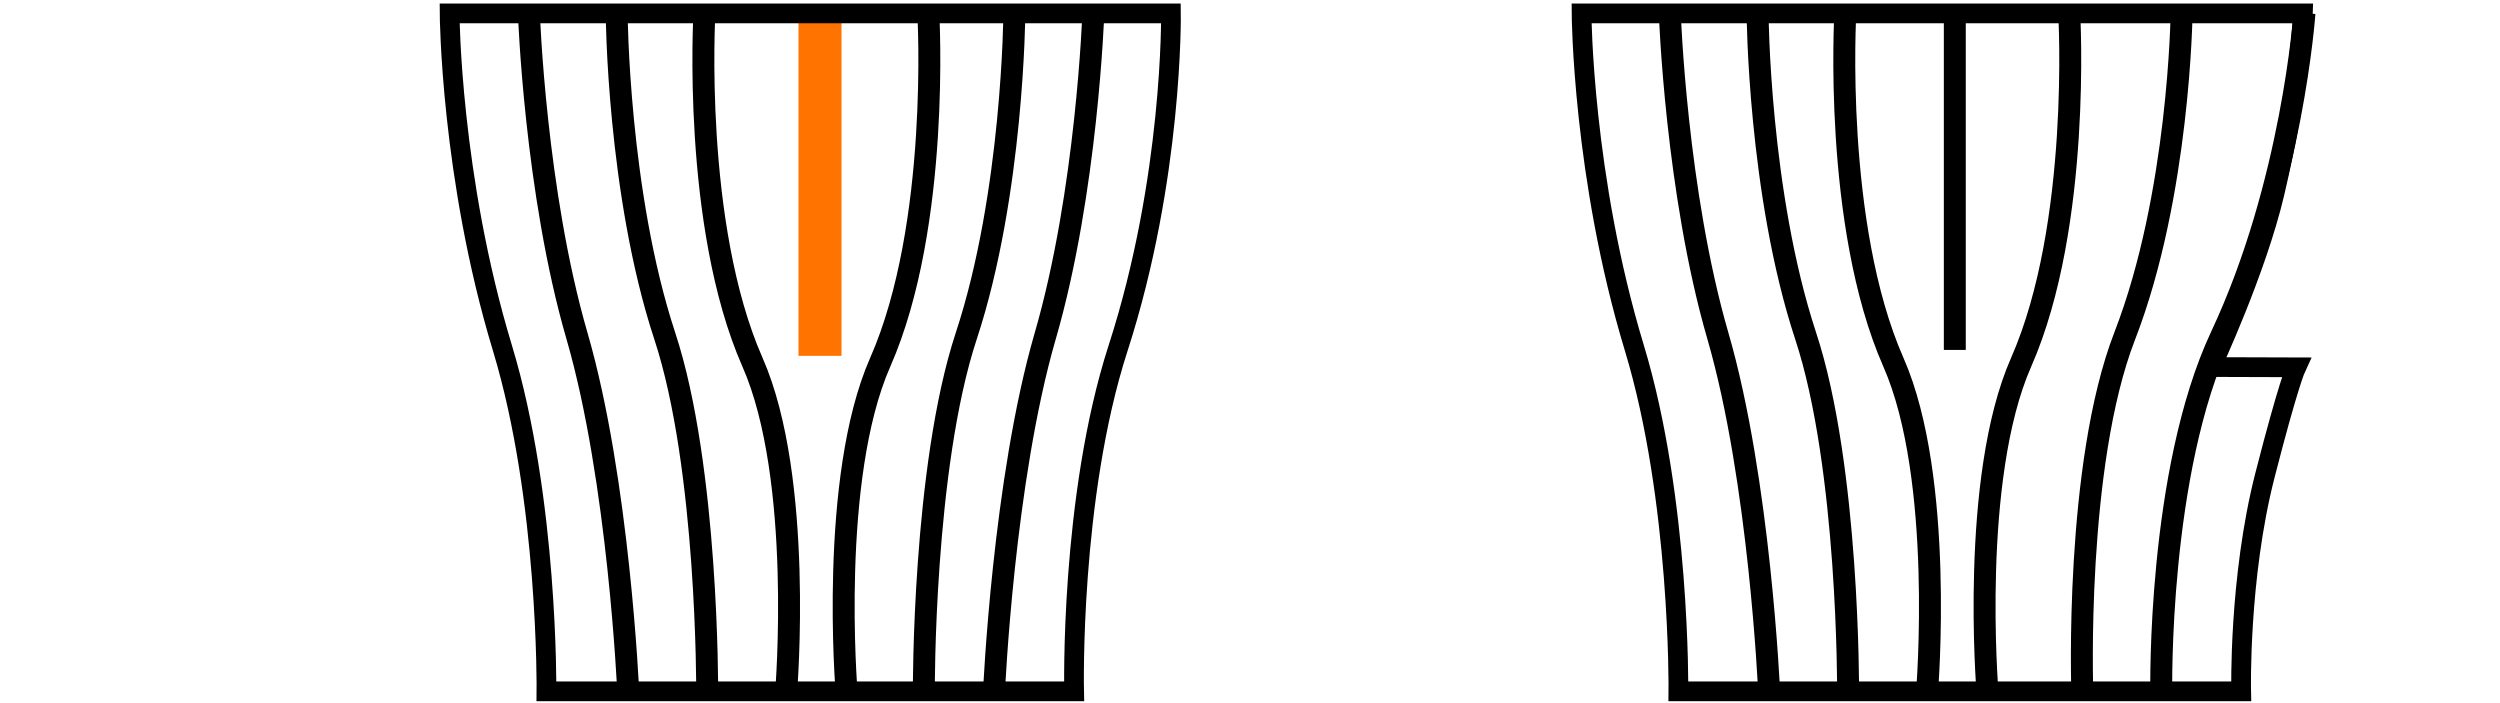
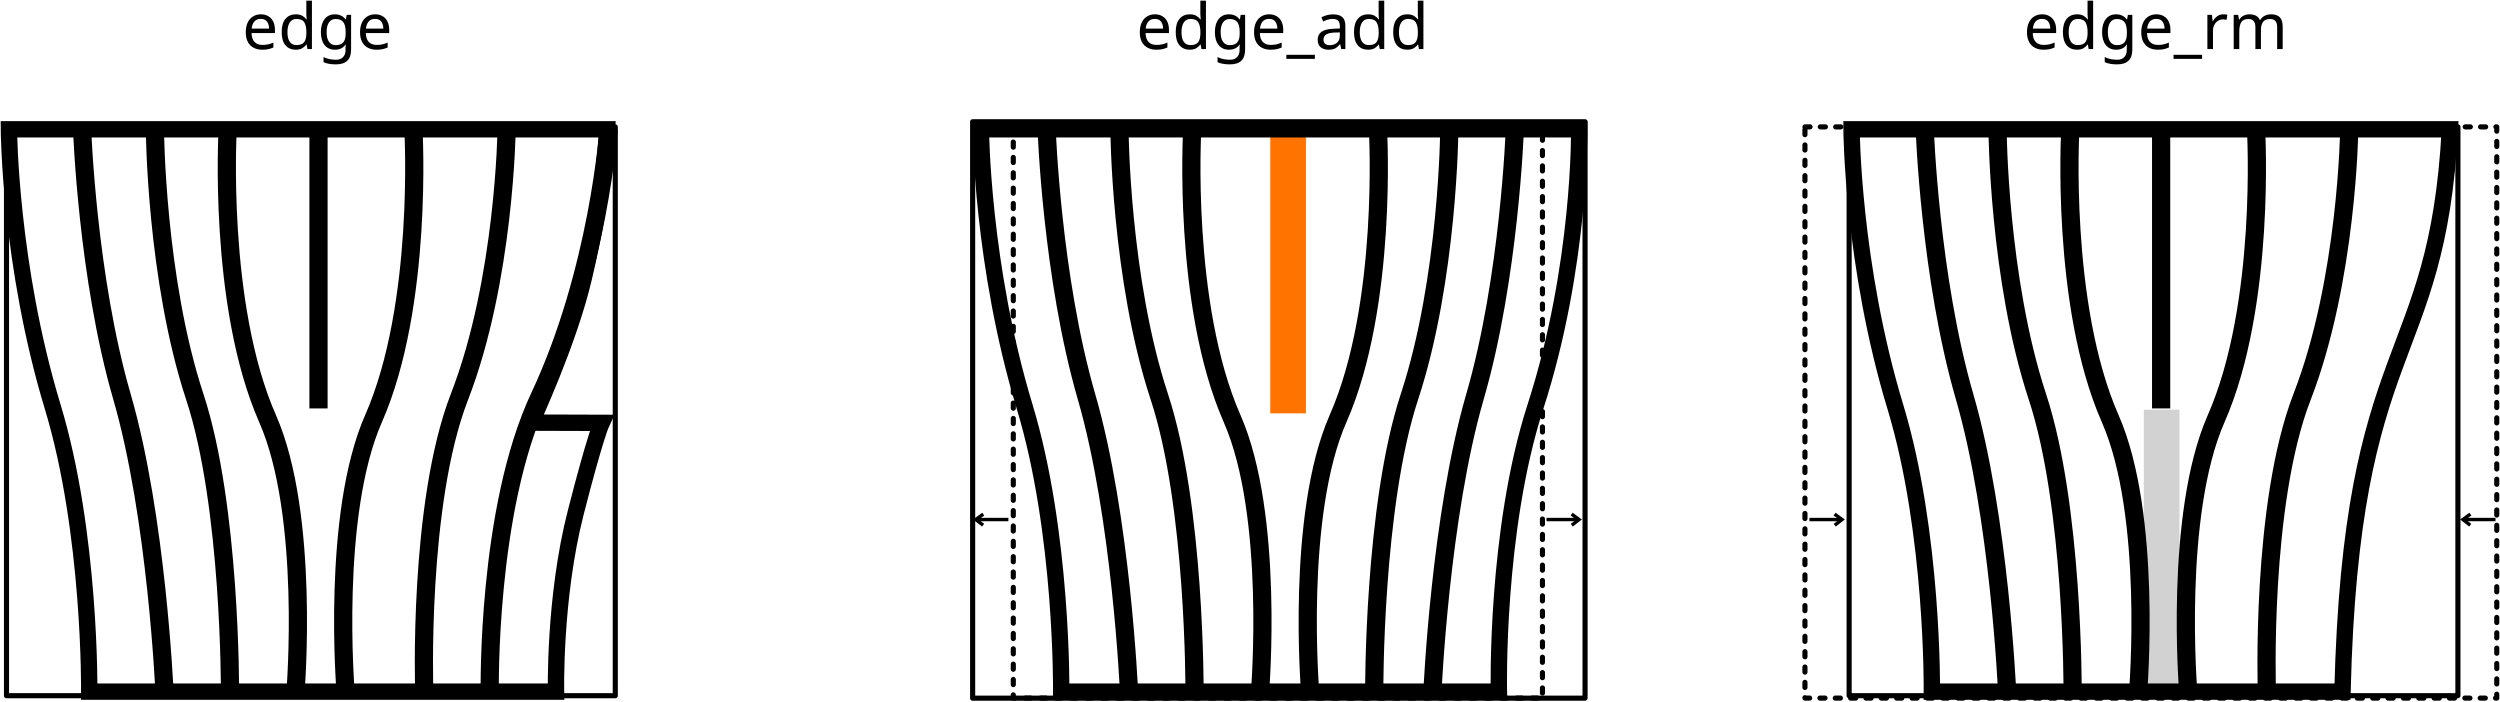
- <svg xmlns="http://www.w3.org/2000/svg" width="569.721" height="160" id="svg2" version="1.1">
+ <svg xmlns="http://www.w3.org/2000/svg" width="732.647" height="205.553" id="svg2" version="1.1">
  <defs id="defs4" />
-   <g id="layer1" transform="translate(-53.42856,208.8622)">
-     <rect style="fill:#ff7400;fill-opacity:1;stroke:none;stroke-width:1;stroke-miterlimit:4;stroke-dasharray:none;stroke-dashoffset:0;stroke-opacity:1" id="rect4140" width="9.802" height="77.643" x="235.394" y="-205.411" />
-     <path style="fill:none;fill-rule:evenodd;stroke:#000000;stroke-width:4.495px;stroke-linecap:butt;stroke-linejoin:miter;stroke-opacity:1" d="m 155.888,-205.811 c 0,0 0.203,37.217 12.035,76.25 10.505,34.653 10.034,78.252 10.034,78.252 l 120.248,0 c 0,0 -1.002,-44.128 10.034,-78.252 12.55,-38.808 12.035,-76.25 12.035,-76.25 z" id="path4135" />
-     <path id="path4144" d="m 413.846,-205.811 c 0,0 0.203,37.217 12.035,76.25 10.505,34.653 10.034,78.252 10.034,78.252 l 128.248,0 c 0,0 -0.591,-25.763 5.42,-49.228 5.34,-20.845 7.108,-24.617 7.108,-24.617 l -19.354,-0.062 c 0,0 10.295,-22.058 14.427,-39.606 5.989,-25.434 6.468,-40.989 6.468,-40.989 z" style="fill:none;fill-rule:evenodd;stroke:#000000;stroke-width:4.495px;stroke-linecap:butt;stroke-linejoin:miter;stroke-opacity:1" />
-     <path style="fill:none;fill-rule:evenodd;stroke:#000000;stroke-width:5;stroke-linecap:butt;stroke-linejoin:miter;stroke-miterlimit:4;stroke-dasharray:none;stroke-opacity:1" d="m 173.959,-205.84 c 0,0 1.414,40.659 10.96,73.539 9.546,32.88 11.667,80.964 11.667,80.964" id="path4140" />
-     <path id="path4142" d="m 193.959,-205.84 c 0,0 0.248,41.02 10.96,73.539 9.899,30.052 9.667,80.964 9.667,80.964" style="fill:none;fill-rule:evenodd;stroke:#000000;stroke-width:5;stroke-linecap:butt;stroke-linejoin:miter;stroke-miterlimit:4;stroke-dasharray:none;stroke-opacity:1" />
-     <path style="fill:none;fill-rule:evenodd;stroke:#000000;stroke-width:5;stroke-linecap:butt;stroke-linejoin:miter;stroke-miterlimit:4;stroke-dasharray:none;stroke-opacity:1" d="m 302.586,-205.84 c 0,0 -1.414,40.659 -10.96,73.539 -9.546,32.88 -11.667,80.964 -11.667,80.964" id="path4145" />
-     <path style="fill:none;fill-rule:evenodd;stroke:#000000;stroke-width:5;stroke-linecap:butt;stroke-linejoin:miter;stroke-miterlimit:4;stroke-dasharray:none;stroke-opacity:1" d="m 213.959,-205.84 c 0,0 -2.829,48.2 10.96,79.539 11.667,26.517 7.667,74.964 7.667,74.964" id="path4151" />
-     <path id="path4153" d="m 264.977,-205.84 c 0,0 2.829,48.2 -10.96,79.539 -11.667,26.517 -7.667,74.964 -7.667,74.964" style="fill:none;fill-rule:evenodd;stroke:#000000;stroke-width:5;stroke-linecap:butt;stroke-linejoin:miter;stroke-miterlimit:4;stroke-dasharray:none;stroke-opacity:1" />
-     <path style="fill:none;fill-rule:evenodd;stroke:#000000;stroke-width:5;stroke-linecap:butt;stroke-linejoin:miter;stroke-miterlimit:4;stroke-dasharray:none;stroke-opacity:1" d="m 284.588,-205.84 c 0,0 -0.248,41.02 -10.96,73.539 -9.899,30.052 -9.667,80.964 -9.667,80.964" id="path4155" />
-     <path id="path4157" d="m 433.959,-205.84 c 0,0 1.414,40.659 10.96,73.539 9.546,32.88 11.667,80.964 11.667,80.964" style="fill:none;fill-rule:evenodd;stroke:#000000;stroke-width:5;stroke-linecap:butt;stroke-linejoin:miter;stroke-miterlimit:4;stroke-dasharray:none;stroke-opacity:1" />
-     <path style="fill:none;fill-rule:evenodd;stroke:#000000;stroke-width:5;stroke-linecap:butt;stroke-linejoin:miter;stroke-miterlimit:4;stroke-dasharray:none;stroke-opacity:1" d="m 453.959,-205.84 c 0,0 0.248,41.02 10.96,73.539 9.899,30.052 9.667,80.964 9.667,80.964" id="path4159" />
-     <path id="path4161" d="m 578.586,-205.84 c 0,0 -2.697,38.891 -18.96,73.539 -14.548,30.994 -13.667,80.964 -13.667,80.964" style="fill:none;fill-rule:evenodd;stroke:#000000;stroke-width:5;stroke-linecap:butt;stroke-linejoin:miter;stroke-miterlimit:4;stroke-dasharray:none;stroke-opacity:1" />
-     <path id="path4163" d="m 473.959,-205.84 c 0,0 -2.829,48.2 10.96,79.539 11.667,26.517 7.667,74.964 7.667,74.964" style="fill:none;fill-rule:evenodd;stroke:#000000;stroke-width:5;stroke-linecap:butt;stroke-linejoin:miter;stroke-miterlimit:4;stroke-dasharray:none;stroke-opacity:1" />
-     <path style="fill:none;fill-rule:evenodd;stroke:#000000;stroke-width:5;stroke-linecap:butt;stroke-linejoin:miter;stroke-miterlimit:4;stroke-dasharray:none;stroke-opacity:1" d="m 524.977,-205.84 c 0,0 2.829,48.2 -10.96,79.539 -11.667,26.517 -7.667,74.964 -7.667,74.964" id="path4165" />
-     <path id="path4167" d="m 550.588,-205.84 c 0,0 -0.48,41.373 -12.96,73.539 -11.445,29.498 -9.667,80.964 -9.667,80.964" style="fill:none;fill-rule:evenodd;stroke:#000000;stroke-width:5;stroke-linecap:butt;stroke-linejoin:miter;stroke-miterlimit:4;stroke-dasharray:none;stroke-opacity:1" />
-     <path style="fill:none;fill-rule:evenodd;stroke:#000000;stroke-width:5;stroke-linecap:butt;stroke-linejoin:miter;stroke-miterlimit:4;stroke-dasharray:none;stroke-opacity:1" d="m 498.906,-204.426 0,75.307" id="path4169" />
+   <g id="layer1" transform="translate(-58.82607,257.4208)">
+     <rect y="-137.355" x="687.087" height="81.069" width="10.455" id="rect847" style="fill:#d2d2d2;fill-opacity:1;stroke:none;stroke-width:1.055;stroke-miterlimit:4;stroke-dasharray:none;stroke-dashoffset:0;stroke-opacity:1" />
+     <rect style="fill:#ff7400;fill-opacity:1;stroke:none;stroke-width:1.067;stroke-miterlimit:4;stroke-dasharray:none;stroke-dashoffset:0;stroke-opacity:1" id="rect4140" width="10.455" height="82.819" x="431.087" y="-219.105" />
+     <path style="fill:none;fill-rule:evenodd;stroke:#000000;stroke-width:4.794px;stroke-linecap:butt;stroke-linejoin:miter;stroke-opacity:1" d="m 346.281,-219.532 c 0,0 0.216,39.698 12.838,81.333 11.205,36.964 10.703,83.468 10.703,83.468 H 498.086 c 0,0 -1.068,-47.07 10.703,-83.468 13.387,-41.395 12.838,-81.333 12.838,-81.333 z" id="path4135" />
+     <path id="path4144" d="m 61.436,-219.532 c 0,0 0.216,39.698 12.838,81.333 11.205,36.964 10.703,83.468 10.703,83.468 h 136.798 c 0,0 -0.63,-27.48 5.782,-52.51 5.696,-22.235 7.582,-26.258 7.582,-26.258 l -20.644,-0.066 c 0,0 10.981,-23.528 15.388,-42.246 6.388,-27.129 6.899,-43.721 6.899,-43.721 z" style="fill:none;fill-rule:evenodd;stroke:#000000;stroke-width:4.794px;stroke-linecap:butt;stroke-linejoin:miter;stroke-opacity:1" />
+     <path style="fill:none;fill-rule:evenodd;stroke:#000000;stroke-width:5.333;stroke-linecap:butt;stroke-linejoin:miter;stroke-miterlimit:4;stroke-dasharray:none;stroke-opacity:1" d="m 365.556,-219.563 c 0,0 1.508,43.369 11.691,78.442 10.182,35.072 12.445,86.361 12.445,86.361" id="path4140" />
+     <path id="path4142" d="m 386.89,-219.563 c 0,0 0.264,43.755 11.691,78.442 10.559,32.056 10.312,86.361 10.312,86.361" style="fill:none;fill-rule:evenodd;stroke:#000000;stroke-width:5.333;stroke-linecap:butt;stroke-linejoin:miter;stroke-miterlimit:4;stroke-dasharray:none;stroke-opacity:1" />
+     <path style="fill:none;fill-rule:evenodd;stroke:#000000;stroke-width:5.333;stroke-linecap:butt;stroke-linejoin:miter;stroke-miterlimit:4;stroke-dasharray:none;stroke-opacity:1" d="m 502.758,-219.563 c 0,0 -1.508,43.369 -11.691,78.442 -10.182,35.072 -12.445,86.361 -12.445,86.361" id="path4145" />
+     <path style="fill:none;fill-rule:evenodd;stroke:#000000;stroke-width:5.333;stroke-linecap:butt;stroke-linejoin:miter;stroke-miterlimit:4;stroke-dasharray:none;stroke-opacity:1" d="m 408.223,-219.563 c 0,0 -3.017,51.414 11.691,84.842 12.445,28.284 8.178,79.961 8.178,79.961" id="path4151" />
+     <path id="path4153" d="m 462.642,-219.563 c 0,0 3.017,51.414 -11.691,84.842 -12.445,28.284 -8.178,79.961 -8.178,79.961" style="fill:none;fill-rule:evenodd;stroke:#000000;stroke-width:5.333;stroke-linecap:butt;stroke-linejoin:miter;stroke-miterlimit:4;stroke-dasharray:none;stroke-opacity:1" />
+     <path style="fill:none;fill-rule:evenodd;stroke:#000000;stroke-width:5.333;stroke-linecap:butt;stroke-linejoin:miter;stroke-miterlimit:4;stroke-dasharray:none;stroke-opacity:1" d="m 483.561,-219.563 c 0,0 -0.264,43.755 -11.691,78.442 -10.559,32.056 -10.312,86.361 -10.312,86.361" id="path4155" />
+     <path id="path4157" d="m 82.89,-219.563 c 0,0 1.508,43.369 11.691,78.442 10.182,35.072 12.445,86.361 12.445,86.361" style="fill:none;fill-rule:evenodd;stroke:#000000;stroke-width:5.333;stroke-linecap:butt;stroke-linejoin:miter;stroke-miterlimit:4;stroke-dasharray:none;stroke-opacity:1" />
+     <path style="fill:none;fill-rule:evenodd;stroke:#000000;stroke-width:5.333;stroke-linecap:butt;stroke-linejoin:miter;stroke-miterlimit:4;stroke-dasharray:none;stroke-opacity:1" d="m 104.223,-219.563 c 0,0 0.264,43.755 11.691,78.442 10.559,32.056 10.312,86.361 10.312,86.361" id="path4159" />
+     <path id="path4161" d="m 237.158,-219.563 c 0,0 -2.876,41.484 -20.224,78.442 -15.518,33.06 -14.578,86.361 -14.578,86.361" style="fill:none;fill-rule:evenodd;stroke:#000000;stroke-width:5.333;stroke-linecap:butt;stroke-linejoin:miter;stroke-miterlimit:4;stroke-dasharray:none;stroke-opacity:1" />
+     <path id="path4163" d="m 125.556,-219.563 c 0,0 -3.017,51.414 11.691,84.842 12.445,28.284 8.178,79.961 8.178,79.961" style="fill:none;fill-rule:evenodd;stroke:#000000;stroke-width:5.333;stroke-linecap:butt;stroke-linejoin:miter;stroke-miterlimit:4;stroke-dasharray:none;stroke-opacity:1" />
+     <path style="fill:none;fill-rule:evenodd;stroke:#000000;stroke-width:5.333;stroke-linecap:butt;stroke-linejoin:miter;stroke-miterlimit:4;stroke-dasharray:none;stroke-opacity:1" d="m 179.975,-219.563 c 0,0 3.017,51.414 -11.691,84.842 -12.445,28.284 -8.178,79.961 -8.178,79.961" id="path4165" />
+     <path id="path4167" d="m 207.294,-219.563 c 0,0 -0.512,44.132 -13.824,78.442 -12.208,31.465 -10.312,86.361 -10.312,86.361" style="fill:none;fill-rule:evenodd;stroke:#000000;stroke-width:5.333;stroke-linecap:butt;stroke-linejoin:miter;stroke-miterlimit:4;stroke-dasharray:none;stroke-opacity:1" />
+     <path style="fill:none;fill-rule:evenodd;stroke:#000000;stroke-width:5.333;stroke-linecap:butt;stroke-linejoin:miter;stroke-miterlimit:4;stroke-dasharray:none;stroke-opacity:1" d="m 152.166,-218.054 v 80.327" id="path4169" />
+     <path style="fill:none;fill-rule:evenodd;stroke:#000000;stroke-width:4.794px;stroke-linecap:butt;stroke-linejoin:miter;stroke-opacity:1" d="m 601.436,-219.532 c 0,0 0.216,39.698 12.838,81.333 11.205,36.964 10.703,83.468 10.703,83.468 h 120.333 c 2.578,-104.548 27.697,-94.447 31.472,-164.802 z" id="path831" />
+     <path style="fill:none;fill-rule:evenodd;stroke:#000000;stroke-width:5.333;stroke-linecap:butt;stroke-linejoin:miter;stroke-miterlimit:4;stroke-dasharray:none;stroke-opacity:1" d="m 622.89,-219.563 c 0,0 1.508,43.369 11.691,78.442 10.182,35.072 12.445,86.361 12.445,86.361" id="path833" />
+     <path id="path835" d="m 644.223,-219.563 c 0,0 0.264,43.755 11.691,78.442 10.559,32.056 10.312,86.361 10.312,86.361" style="fill:none;fill-rule:evenodd;stroke:#000000;stroke-width:5.333;stroke-linecap:butt;stroke-linejoin:miter;stroke-miterlimit:4;stroke-dasharray:none;stroke-opacity:1" />
+     <path style="fill:none;fill-rule:evenodd;stroke:#000000;stroke-width:5.333;stroke-linecap:butt;stroke-linejoin:miter;stroke-miterlimit:4;stroke-dasharray:none;stroke-opacity:1" d="m 665.556,-219.563 c 0,0 -3.017,51.414 11.691,84.842 12.445,28.284 8.178,79.961 8.178,79.961" id="path839" />
+     <path id="path841" d="m 719.975,-219.563 c 0,0 3.017,51.414 -11.691,84.842 -12.445,28.284 -8.178,79.961 -8.178,79.961" style="fill:none;fill-rule:evenodd;stroke:#000000;stroke-width:5.333;stroke-linecap:butt;stroke-linejoin:miter;stroke-miterlimit:4;stroke-dasharray:none;stroke-opacity:1" />
+     <path style="fill:none;fill-rule:evenodd;stroke:#000000;stroke-width:5.333;stroke-linecap:butt;stroke-linejoin:miter;stroke-miterlimit:4;stroke-dasharray:none;stroke-opacity:1" d="m 747.294,-219.563 c 0,0 -0.512,44.132 -13.824,78.442 -12.208,31.465 -10.312,86.361 -10.312,86.361" id="path843" />
+     <path id="path845" d="m 692.166,-218.054 v 80.327" style="fill:none;fill-rule:evenodd;stroke:#000000;stroke-width:5.333;stroke-linecap:butt;stroke-linejoin:miter;stroke-miterlimit:4;stroke-dasharray:none;stroke-opacity:1" />
+     <text xml:space="preserve" style="font-style:normal;font-weight:normal;font-size:40px;line-height:1.25;font-family:sans-serif;letter-spacing:0px;word-spacing:0px;fill:#000000;fill-opacity:1;stroke:none" x="129.822" y="-243.038" id="text851">
+       <tspan id="tspan849" x="129.822" y="-243.038" style="font-size:18.667px">edge</tspan>
+     </text>
+     <text id="text855" y="-243.038" x="391.822" style="font-style:normal;font-weight:normal;font-size:40px;line-height:1.25;font-family:sans-serif;letter-spacing:0px;word-spacing:0px;fill:#000000;fill-opacity:1;stroke:none" xml:space="preserve">
+       <tspan style="font-size:18.667px" y="-243.038" x="391.822" id="tspan853">edge_add</tspan>
+     </text>
+     <text xml:space="preserve" style="font-style:normal;font-weight:normal;font-size:40px;line-height:1.25;font-family:sans-serif;letter-spacing:0px;word-spacing:0px;fill:#000000;fill-opacity:1;stroke:none" x="651.822" y="-243.038" id="text859">
+       <tspan id="tspan857" x="651.822" y="-243.038" style="font-size:18.667px">edge_rm</tspan>
+     </text>
+     <rect style="opacity:1;fill:none;fill-opacity:1;stroke:#000000;stroke-width:1.5;stroke-linecap:round;stroke-linejoin:round;stroke-miterlimit:4;stroke-dasharray:none;stroke-dashoffset:0;stroke-opacity:1" id="rect842" width="178.409" height="166.692" x="60.729" y="-220.239" />
+     <rect y="-220.239" x="600.729" height="166.692" width="178.409" id="rect844" style="opacity:1;fill:none;fill-opacity:1;stroke:#000000;stroke-width:1.5;stroke-linecap:round;stroke-linejoin:round;stroke-miterlimit:4;stroke-dasharray:none;stroke-dashoffset:0;stroke-opacity:1" />
+     <rect style="opacity:1;fill:none;fill-opacity:1;stroke:#000000;stroke-width:1.5;stroke-linecap:round;stroke-linejoin:round;stroke-miterlimit:4;stroke-dasharray:1.5, 3;stroke-dashoffset:0;stroke-opacity:1" id="rect846" width="202.744" height="167.399" x="587.78" y="-220.239" />
+     <rect style="opacity:1;fill:none;fill-opacity:1;stroke:#000000;stroke-width:1.5;stroke-linecap:round;stroke-linejoin:round;stroke-miterlimit:4;stroke-dasharray:none;stroke-dashoffset:0;stroke-opacity:1" id="rect848" width="179.471" height="168.922" x="343.868" y="-221.739" />
+     <rect y="-220.239" x="355.78" height="167.399" width="155.075" id="rect850" style="opacity:1;fill:none;fill-opacity:1;stroke:#000000;stroke-width:1.5;stroke-linecap:round;stroke-linejoin:round;stroke-miterlimit:4;stroke-dasharray:1.5, 3;stroke-dashoffset:0;stroke-opacity:1" />
+     <path style="fill:none;stroke:#000000;stroke-width:1px;stroke-linecap:butt;stroke-linejoin:miter;stroke-opacity:1" d="m 512.04,-105.166 h 9.546" id="path852" />
+     <path style="fill:none;stroke:#000000;stroke-width:1px;stroke-linecap:butt;stroke-linejoin:miter;stroke-opacity:1" d="m 519.399,-106.758 2.187,1.592 -2.135,1.658" id="path854" />
+     <path id="path856" d="m 354.345,-105.166 h -9.546" style="fill:none;stroke:#000000;stroke-width:1px;stroke-linecap:butt;stroke-linejoin:miter;stroke-opacity:1" />
+     <path id="path858" d="m 346.985,-106.758 -2.187,1.592 2.135,1.658" style="fill:none;stroke:#000000;stroke-width:1px;stroke-linecap:butt;stroke-linejoin:miter;stroke-opacity:1" />
+     <path id="path860" d="m 589.101,-105.166 h 9.546" style="fill:none;stroke:#000000;stroke-width:1px;stroke-linecap:butt;stroke-linejoin:miter;stroke-opacity:1" />
+     <path id="path862" d="m 596.46,-106.758 2.187,1.592 -2.135,1.658" style="fill:none;stroke:#000000;stroke-width:1px;stroke-linecap:butt;stroke-linejoin:miter;stroke-opacity:1" />
+     <path style="fill:none;stroke:#000000;stroke-width:1px;stroke-linecap:butt;stroke-linejoin:miter;stroke-opacity:1" d="m 790.155,-105.166 h -9.546" id="path864" />
+     <path style="fill:none;stroke:#000000;stroke-width:1px;stroke-linecap:butt;stroke-linejoin:miter;stroke-opacity:1" d="m 782.796,-106.758 -2.187,1.592 2.135,1.658" id="path866" />
  </g>
</svg>
